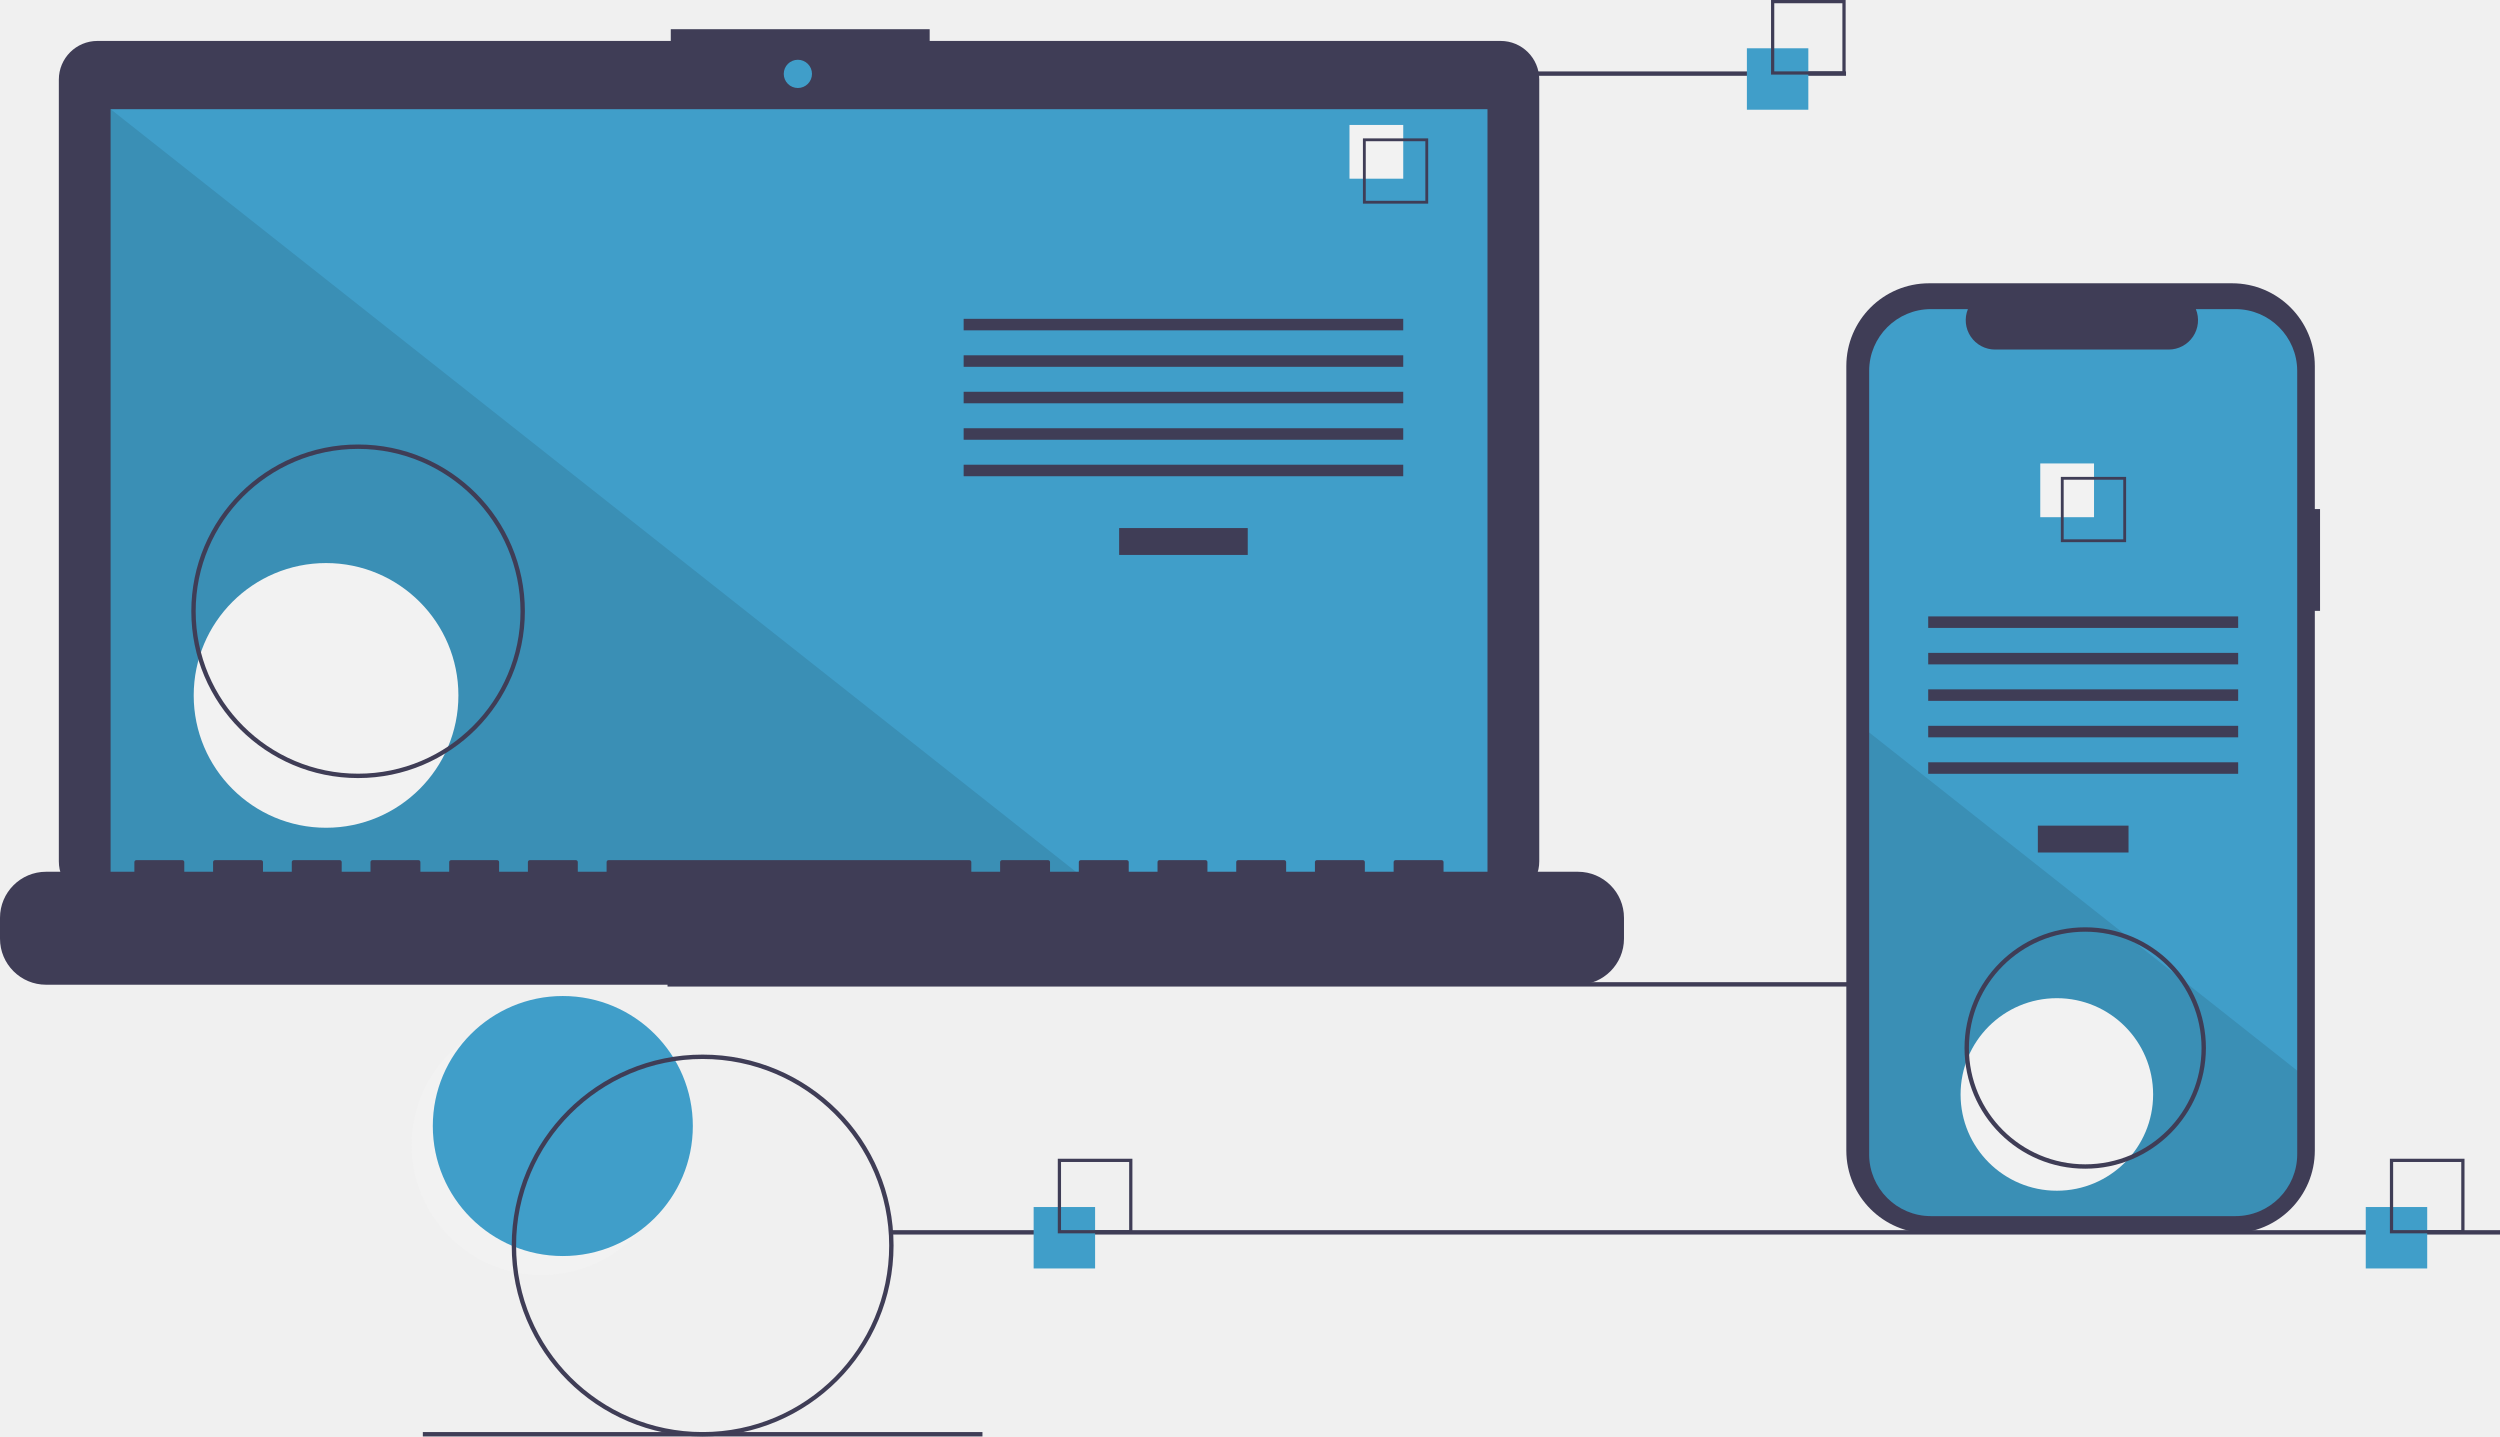
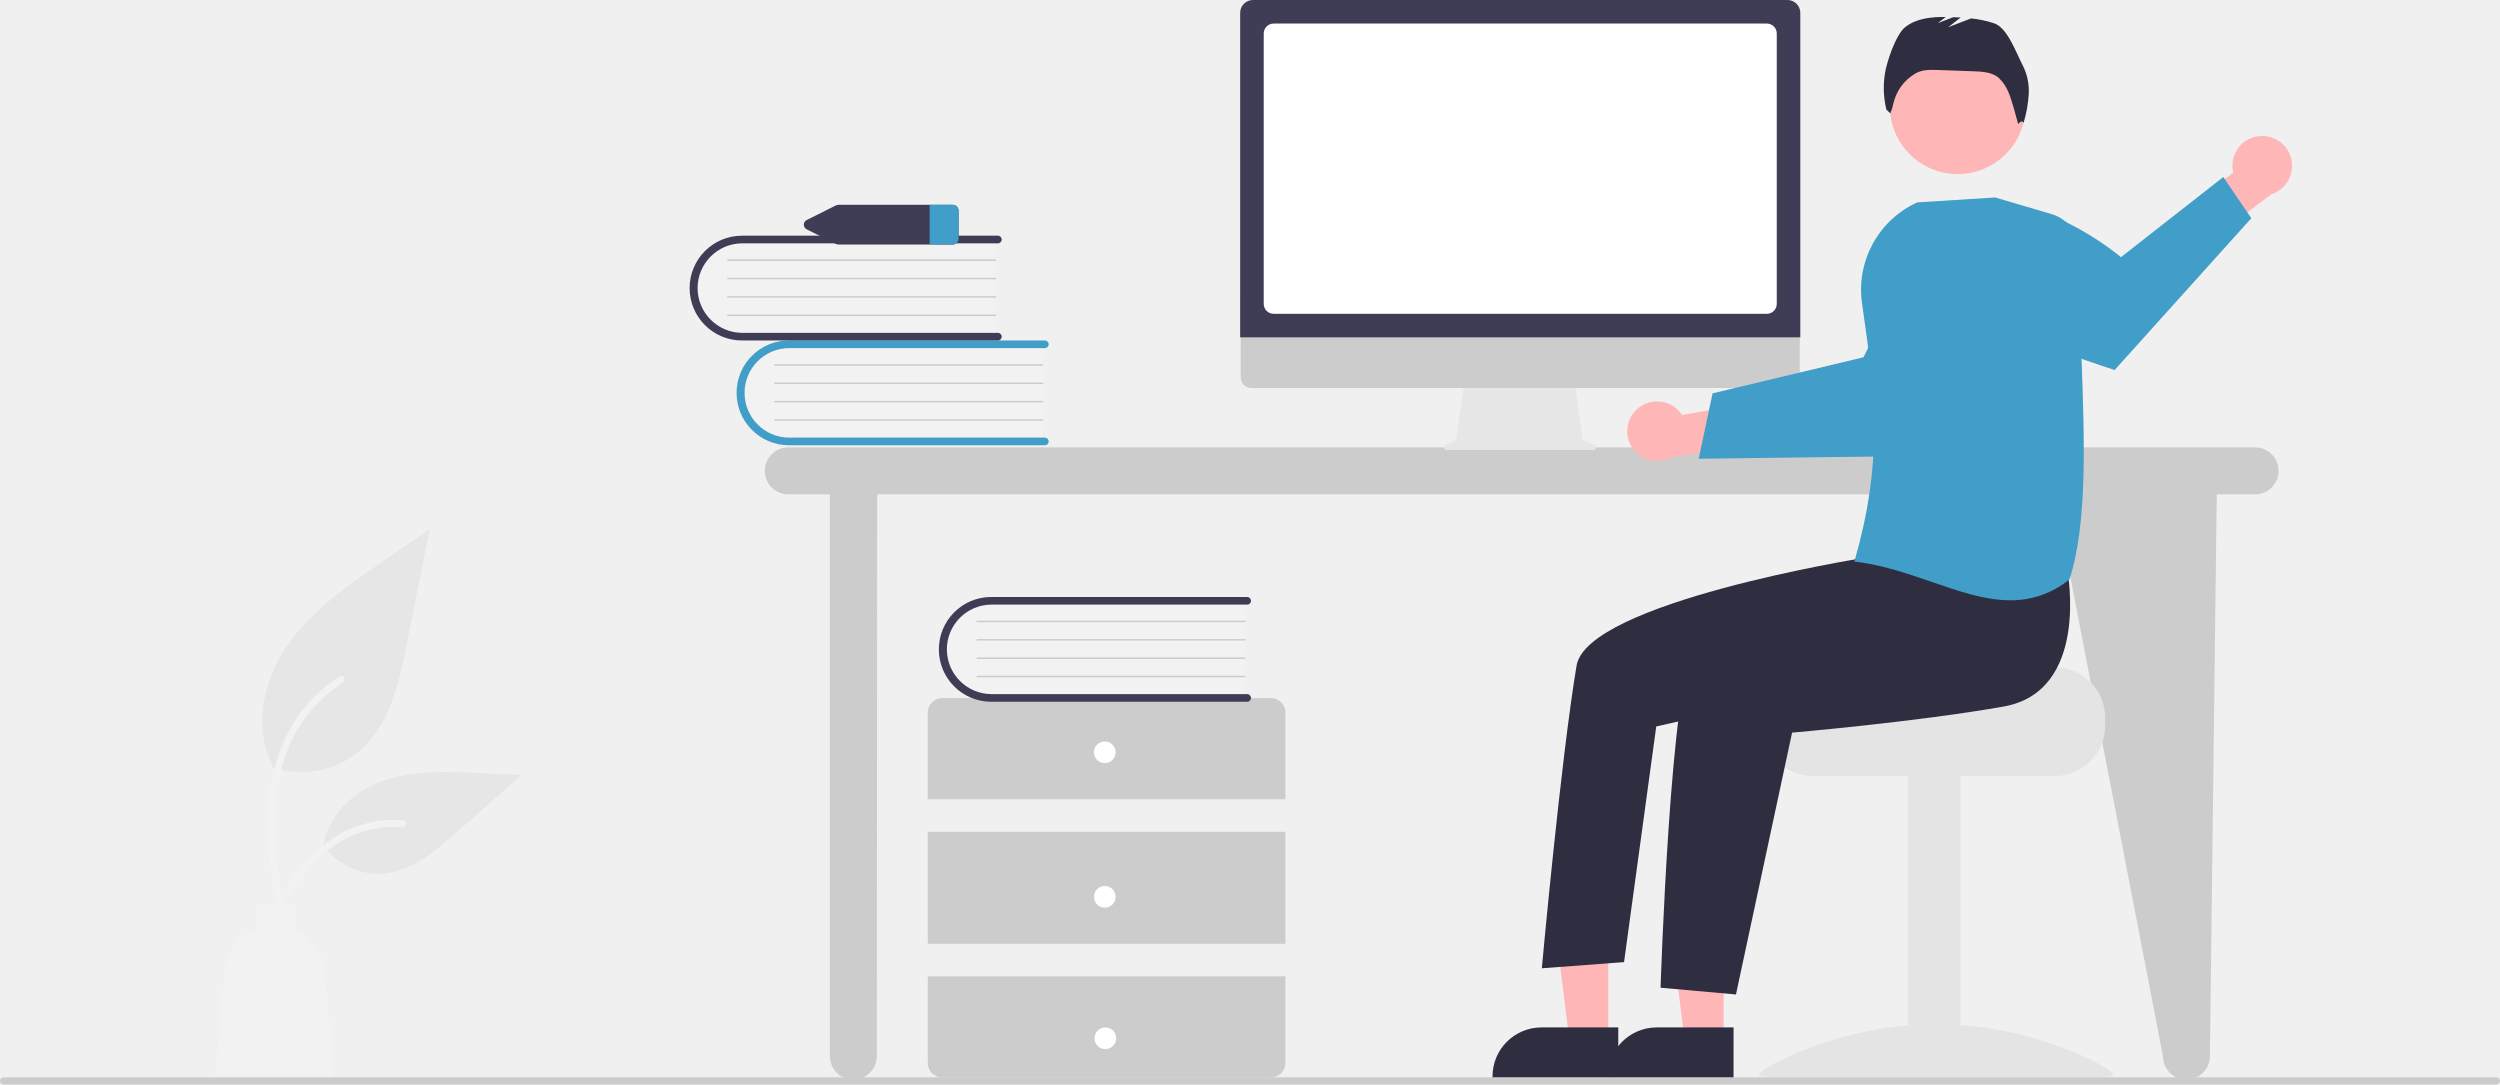
- <svg xmlns="http://www.w3.org/2000/svg" data-name="Layer 1" width="1139.171" height="654.543" viewBox="0 0 1139.171 654.543">
-   <circle cx="246.827" cy="521.765" r="59.243" fill="#f2f2f2" />
-   <circle cx="256.46" cy="513.095" r="59.243" fill="#409ec9" />
-   <rect x="304.171" y="447.543" width="733" height="2" fill="#3f3d56" />
-   <path d="M714.207,141.381H454.038v-5.362h-117.971v5.362H74.825a17.599,17.599,0,0,0-17.599,17.599V515.231a17.599,17.599,0,0,0,17.599,17.599H714.207a17.599,17.599,0,0,0,17.599-17.599V158.979A17.599,17.599,0,0,0,714.207,141.381Z" transform="translate(-30.41456 -122.7284)" fill="#3f3d56" />
-   <rect x="50.406" y="49.754" width="627.391" height="353.913" fill="#409ec9" />
-   <circle cx="363.565" cy="33.667" r="6.435" fill="#409ec9" />
-   <polygon points="498.374 403.667 50.406 403.667 50.406 49.754 498.374 403.667" opacity="0.1" />
-   <circle cx="148.574" cy="316.876" r="60.307" fill="#f2f2f2" />
-   <rect x="509.953" y="240.622" width="58.605" height="12.246" fill="#3f3d56" />
-   <rect x="439.102" y="145.279" width="200.307" height="5.248" fill="#3f3d56" />
-   <rect x="439.102" y="161.898" width="200.307" height="5.248" fill="#3f3d56" />
-   <rect x="439.102" y="178.518" width="200.307" height="5.248" fill="#3f3d56" />
-   <rect x="439.102" y="195.137" width="200.307" height="5.248" fill="#3f3d56" />
-   <rect x="439.102" y="211.756" width="200.307" height="5.248" fill="#3f3d56" />
-   <rect x="614.917" y="56.934" width="24.492" height="24.492" fill="#f2f2f2" />
-   <path d="M681.195,215.525h-29.74v-29.74h29.74Zm-28.447-1.293h27.154V187.078H652.748Z" transform="translate(-30.41456 -122.7284)" fill="#3f3d56" />
-   <path d="M749.422,519.96H688.192v-4.412a.875.875,0,0,0-.875-.875h-20.993a.875.875,0,0,0-.875.875v4.412H652.329v-4.412a.875.875,0,0,0-.875-.875H630.462a.875.875,0,0,0-.875.875v4.412H616.467v-4.412a.875.875,0,0,0-.875-.875H594.599a.875.875,0,0,0-.875.875v4.412H580.604v-4.412a.875.875,0,0,0-.875-.875H558.736a.875.875,0,0,0-.875.875v4.412H544.741v-4.412a.875.875,0,0,0-.875-.875H522.873a.875.875,0,0,0-.875.875v4.412H508.878v-4.412a.875.875,0,0,0-.875-.875h-20.993a.875.875,0,0,0-.875.875v4.412H473.015v-4.412a.875.875,0,0,0-.875-.875H307.696a.875.875,0,0,0-.875.875v4.412H293.701v-4.412a.875.875,0,0,0-.875-.875H271.833a.875.875,0,0,0-.875.875v4.412H257.838v-4.412a.875.875,0,0,0-.875-.875h-20.993a.875.875,0,0,0-.875.875v4.412H221.975v-4.412a.875.875,0,0,0-.875-.875H200.107a.875.875,0,0,0-.875.875v4.412H186.112v-4.412a.875.875,0,0,0-.875-.875H164.244a.875.875,0,0,0-.875.875v4.412H150.249v-4.412a.875.875,0,0,0-.875-.875H128.381a.875.875,0,0,0-.875.875v4.412H114.386v-4.412a.875.875,0,0,0-.875-.875H92.519a.875.875,0,0,0-.875.875v4.412H51.407a20.993,20.993,0,0,0-20.993,20.993v9.492A20.993,20.993,0,0,0,51.407,571.438H749.422a20.993,20.993,0,0,0,20.993-20.993v-9.492A20.993,20.993,0,0,0,749.422,519.96Z" transform="translate(-30.41456 -122.7284)" fill="#3f3d56" />
-   <path d="M193.586,477.272a76,76,0,1,1,76-76A76.086,76.086,0,0,1,193.586,477.272Zm0-150a74,74,0,1,0,74,74A74.084,74.084,0,0,0,193.586,327.272Z" transform="translate(-30.41456 -122.7284)" fill="#3f3d56" />
-   <rect x="586.171" y="32.543" width="255" height="2" fill="#3f3d56" />
-   <rect x="406.171" y="560.543" width="733" height="2" fill="#3f3d56" />
-   <rect x="192.672" y="652.543" width="255" height="2" fill="#3f3d56" />
-   <rect x="471" y="550" width="28" height="28" fill="#409ec9" />
-   <path d="M546.415,684.728h-34v-34h34Zm-32.522-1.478H544.936V652.207H513.893Z" transform="translate(-30.41456 -122.7284)" fill="#3f3d56" />
-   <rect x="796" y="22" width="28" height="28" fill="#409ec9" />
-   <path d="M871.415,156.728h-34v-34h34Zm-32.522-1.478H869.936V124.207H838.893Z" transform="translate(-30.41456 -122.7284)" fill="#3f3d56" />
-   <rect x="1078" y="550" width="28" height="28" fill="#409ec9" />
-   <path d="M1153.415,684.728h-34v-34h34Zm-32.522-1.478h31.043V652.207h-31.043Z" transform="translate(-30.41456 -122.7284)" fill="#3f3d56" />
-   <path d="M1087.586,354.687h-2.379V289.525a37.714,37.714,0,0,0-37.714-37.714H909.44A37.714,37.714,0,0,0,871.726,289.525V647.006A37.714,37.714,0,0,0,909.44,684.72h138.053a37.714,37.714,0,0,0,37.714-37.714V401.07h2.379Z" transform="translate(-30.41456 -122.7284)" fill="#3f3d56" />
-   <path d="M1077.176,291.742v356.96a28.165,28.165,0,0,1-28.16,28.17H910.296a28.165,28.165,0,0,1-28.16-28.17v-356.96a28.163,28.163,0,0,1,28.16-28.16h16.83a13.379,13.379,0,0,0,12.39,18.43h79.09a13.379,13.379,0,0,0,12.39-18.43h18.02A28.163,28.163,0,0,1,1077.176,291.742Z" transform="translate(-30.41456 -122.7284)" fill="#409ec9" />
-   <rect x="928.58" y="376.218" width="41.324" height="12.246" fill="#3f3d56" />
-   <rect x="878.621" y="280.875" width="141.24" height="5.248" fill="#3f3d56" />
-   <rect x="878.621" y="297.494" width="141.24" height="5.248" fill="#3f3d56" />
-   <rect x="878.621" y="314.114" width="141.24" height="5.248" fill="#3f3d56" />
-   <rect x="878.621" y="330.733" width="141.24" height="5.248" fill="#3f3d56" />
-   <rect x="878.621" y="347.352" width="141.24" height="5.248" fill="#3f3d56" />
-   <rect x="929.684" y="211.179" width="24.492" height="24.492" fill="#f2f2f2" />
-   <path d="M969.474,340.032v29.74h29.74v-29.74Zm28.45,28.45h-27.16v-27.16h27.16Z" transform="translate(-30.41456 -122.7284)" fill="#3f3d56" />
-   <path d="M1077.176,610.582v38.12a28.165,28.165,0,0,1-28.16,28.17H910.296a28.165,28.165,0,0,1-28.16-28.17v-192.21l116.87,92.33,2,1.58,21.74,17.17,2.03,1.61Z" transform="translate(-30.41456 -122.7284)" opacity="0.1" />
-   <circle cx="937.241" cy="498.707" r="43.868" fill="#f2f2f2" />
-   <path d="M350.586,777.272a87,87,0,1,1,87-87A87.099,87.099,0,0,1,350.586,777.272Zm0-172a85,85,0,1,0,85,85A85.096,85.096,0,0,0,350.586,605.272Z" transform="translate(-30.41456 -122.7284)" fill="#3f3d56" />
-   <path d="M980.586,655.272a55,55,0,1,1,55-55A55.062,55.062,0,0,1,980.586,655.272Zm0-108a53,53,0,1,0,53,53A53.06,53.06,0,0,0,980.586,547.272Z" transform="translate(-30.41456 -122.7284)" fill="#3f3d56" />
+ <svg xmlns="http://www.w3.org/2000/svg" data-name="Layer 1" width="100%" height="424.837" viewBox="0 0 979.327 424.837">
+   <path d="M993.718,412.839H419.142a9.199,9.199,0,0,0,0,18.398H435.417V651.303a9.199,9.199,0,0,0,18.398,0l.14-220.065h461.156l42.52,220.065a9.199,9.199,0,1,0,18.398,0l2.676-220.065h15.014a9.199,9.199,0,0,0,0-18.398Z" transform="translate(-110.3366 -237.5817)" fill="#ccc" class="svg-elem-1" />
+   <path d="M518.737,371.85v38.955H421.141a19.489,19.489,0,1,1-1.355-38.955q.677-.024,1.355,0Z" transform="translate(-110.3366 -237.5817)" fill="#f2f2f2" class="svg-elem-2" />
+   <path d="M521.134,410.506a1.499,1.499,0,0,1-1.498,1.498H419.403a20.526,20.526,0,0,1,0-41.052H519.636a1.498,1.498,0,1,1,0,2.997H419.403a17.53,17.53,0,0,0,0,35.059H519.636A1.499,1.499,0,0,1,521.134,410.506Z" transform="translate(-110.3366 -237.5817)" fill="#409ec9" class="svg-elem-3" />
+   <path d="M518.737,380.84H413.859a.3.3,0,0,1-.006-.599H518.737a.3.3,0,0,1,0,.599Z" transform="translate(-110.3366 -237.5817)" fill="#ccc" class="svg-elem-4" />
+   <path d="M518.737,388.032H413.859a.3.3,0,0,1-.006-.599H518.737a.3.3,0,0,1,0,.599Z" transform="translate(-110.3366 -237.5817)" fill="#ccc" class="svg-elem-5" />
+   <path d="M518.737,395.223H413.859a.3.3,0,0,1-.006-.599H518.737a.3.3,0,0,1,0,.599Z" transform="translate(-110.3366 -237.5817)" fill="#ccc" class="svg-elem-6" />
+   <path d="M518.737,402.415H413.859a.3.3,0,0,1-.006-.599H518.737a.3.3,0,0,1,0,.599Z" transform="translate(-110.3366 -237.5817)" fill="#ccc" class="svg-elem-7" />
+   <path d="M500.339,330.809v38.955H402.743a19.489,19.489,0,0,1-1.355-38.955q.677-.024,1.355,0Z" transform="translate(-110.3366 -237.5817)" fill="#f2f2f2" class="svg-elem-8" />
+   <path d="M502.737,369.464a1.499,1.499,0,0,1-1.498,1.498H401.005a20.526,20.526,0,0,1,0-41.052H501.239a1.498,1.498,0,1,1,0,2.997H401.005a17.53,17.53,0,0,0,0,35.059H501.239A1.499,1.499,0,0,1,502.737,369.464Z" transform="translate(-110.3366 -237.5817)" fill="#3f3d56" class="svg-elem-9" />
+   <path d="M500.339,339.799H395.461a.3.3,0,0,1-.006-.599H500.339a.3.3,0,0,1,0,.599Z" transform="translate(-110.3366 -237.5817)" fill="#ccc" class="svg-elem-10" />
+   <path d="M500.339,346.991H395.461a.3.3,0,0,1-.006-.599H500.339a.3.3,0,0,1,0,.599Z" transform="translate(-110.3366 -237.5817)" fill="#ccc" class="svg-elem-11" />
+   <path d="M500.339,354.182H395.461a.3.3,0,0,1-.006-.599H500.339a.3.3,0,0,1,0,.599Z" transform="translate(-110.3366 -237.5817)" fill="#ccc" class="svg-elem-12" />
+   <path d="M500.339,361.374H395.461a.3.3,0,0,1-.006-.599H500.339a.3.3,0,0,1,0,.599Z" transform="translate(-110.3366 -237.5817)" fill="#ccc" class="svg-elem-13" />
+   <path d="M613.874,550.683V516.718a5.661,5.661,0,0,0-5.661-5.661H479.428a5.661,5.661,0,0,0-5.661,5.661v33.965Z" transform="translate(-110.3366 -237.5817)" fill="#ccc" class="svg-elem-14" />
+   <rect x="363.431" y="325.839" width="140.106" height="43.872" fill="#ccc" class="svg-elem-15" />
+   <path d="M473.768,620.029V653.994a5.661,5.661,0,0,0,5.661,5.661H608.213a5.661,5.661,0,0,0,5.661-5.661V620.029Z" transform="translate(-110.3366 -237.5817)" fill="#ccc" class="svg-elem-16" />
+   <circle cx="432.776" cy="294.704" r="4.246" fill="#fff" class="svg-elem-17" />
+   <circle cx="432.776" cy="351.312" r="4.246" fill="#fff" class="svg-elem-18" />
+   <circle cx="433.004" cy="406.722" r="4.246" fill="#fff" class="svg-elem-19" />
+   <path d="M597.989,472.331v38.955H500.393a19.489,19.489,0,0,1-1.356-38.955q.678-.024,1.356,0Z" transform="translate(-110.3366 -237.5817)" fill="#f2f2f2" class="svg-elem-20" />
+   <path d="M600.386,510.986a1.499,1.499,0,0,1-1.498,1.498H498.655a20.526,20.526,0,0,1-.025-41.052H598.888a1.498,1.498,0,1,1,0,2.997H498.655a17.53,17.53,0,0,0,0,35.059H598.888A1.499,1.499,0,0,1,600.386,510.986Z" transform="translate(-110.3366 -237.5817)" fill="#3f3d56" class="svg-elem-21" />
+   <path d="M597.989,481.32H493.111a.3.3,0,0,1-.006-.599H597.989a.3.3,0,0,1,0,.599Z" transform="translate(-110.3366 -237.5817)" fill="#ccc" class="svg-elem-22" />
+   <path d="M597.989,488.512H493.111a.3.3,0,0,1-.006-.599H597.989a.3.3,0,0,1,0,.599Z" transform="translate(-110.3366 -237.5817)" fill="#ccc" class="svg-elem-23" />
+   <path d="M597.989,495.703H493.111a.3.3,0,0,1-.006-.599H597.989a.3.3,0,0,1,0,.599Z" transform="translate(-110.3366 -237.5817)" fill="#ccc" class="svg-elem-24" />
+   <path d="M597.989,502.895H493.111a.3.3,0,0,1-.006-.599H597.989a.3.3,0,0,1,0,.599Z" transform="translate(-110.3366 -237.5817)" fill="#ccc" class="svg-elem-25" />
+   <path d="M483.367,317.814H438.902a2.747,2.747,0,0,0-1.217.283l-11.223,5.618a2.045,2.045,0,0,0,0,3.764l11.223,5.618a2.747,2.747,0,0,0,1.217.283h44.466a2.334,2.334,0,0,0,2.463-2.165v-11.237A2.334,2.334,0,0,0,483.367,317.814Z" transform="translate(-110.3366 -237.5817)" fill="#3f3d56" class="svg-elem-26" />
+   <path d="M485.83,319.979v11.237a2.334,2.334,0,0,1-2.463,2.165h-8.859V317.814h8.859A2.334,2.334,0,0,1,485.83,319.979Z" transform="translate(-110.3366 -237.5817)" fill="#409ec9" class="svg-elem-27" />
+   <path d="M216.781,537.993a35.34,35.34,0,0,0,34.126-6.011c11.953-10.032,15.7-26.56,18.749-41.864q4.509-22.633,9.019-45.266l-18.882,13.002c-13.579,9.35-27.464,18.999-36.866,32.542S209.421,522.426,216.975,537.08" transform="translate(-110.3366 -237.5817)" fill="#e6e6e6" class="svg-elem-28" />
+   <path d="M218.395,592.797c-1.911-13.921-3.876-28.02-2.536-42.09,1.191-12.496,5.003-24.7,12.764-34.707a57.736,57.736,0,0,1,14.813-13.423c1.481-.935,2.845,1.413,1.37,2.343a54.888,54.888,0,0,0-21.711,26.196c-4.727,12.023-5.486,25.128-4.671,37.9.493,7.723,1.537,15.396,2.589,23.059a1.406,1.406,0,0,1-.948,1.669,1.365,1.365,0,0,1-1.669-.948Z" transform="translate(-110.3366 -237.5817)" fill="#f2f2f2" class="svg-elem-29" />
+   <path d="M236.802,568.164a26.014,26.014,0,0,0,22.666,11.699c11.474-.545,21.04-8.553,29.651-16.156l25.47-22.488-16.857-.807c-12.122-.58-24.557-1.121-36.104,2.617s-22.195,12.735-24.306,24.686" transform="translate(-110.3366 -237.5817)" fill="#e6e6e6" class="svg-elem-30" />
+   <path d="M212.994,600.8c9.199-16.276,19.868-34.365,38.933-40.147A43.445,43.445,0,0,1,268.302,558.962c1.739.15,1.304,2.83-.431,2.68a40.361,40.361,0,0,0-26.133,6.914c-7.369,5.016-13.106,11.988-17.962,19.383-2.974,4.529-5.639,9.251-8.303,13.966-.852,1.507-3.341.419-2.479-1.105Z" transform="translate(-110.3366 -237.5817)" fill="#f2f2f2" class="svg-elem-31" />
+   <path d="M198.255,617.932a19.698,19.698,0,0,1,12.071-16.498v-9.41h15.782v9.706a19.688,19.688,0,0,1,11.414,16.202l3.711,43.138H194.544Z" transform="translate(-110.3366 -237.5817)" fill="#f2f2f2" class="svg-elem-32" />
+   <path d="M734.973,411.955l-4.695-1.977-3.221-23.536h-42.889l-3.491,23.439-4.2,2.1a.997.997,0,0,0,.446,1.89h57.663A.997.997,0,0,0,734.973,411.955Z" transform="translate(-110.3366 -237.5817)" fill="#e6e6e6" class="svg-elem-33" />
+   <path d="M811.19,389.574H600.507a4.174,4.174,0,0,1-4.165-4.174V355.691H815.354V385.4A4.174,4.174,0,0,1,811.19,389.574Z" transform="translate(-110.3366 -237.5817)" fill="#ccc" class="svg-elem-34" />
+   <path d="M815.575,369.732H596.15V242.613a5.037,5.037,0,0,1,5.032-5.032h209.361a5.038,5.038,0,0,1,5.032,5.032Z" transform="translate(-110.3366 -237.5817)" fill="#3f3d56" class="svg-elem-35" />
+   <path d="M802.469,360.506h-193.214a3.883,3.883,0,0,1-3.879-3.879V250.687a3.884,3.884,0,0,1,3.879-3.879h193.214a3.884,3.884,0,0,1,3.879,3.879V356.627A3.883,3.883,0,0,1,802.469,360.506Z" transform="translate(-110.3366 -237.5817)" fill="#fff" class="svg-elem-36" />
+   <path d="M751.58,397.887a11.616,11.616,0,0,1,17.666,2.272l26.134-4.646,6.697,15.193-36.999,6.043a11.679,11.679,0,0,1-13.499-18.862Z" transform="translate(-110.3366 -237.5817)" fill="#ffb6b6" class="svg-elem-37" />
+   <path d="M775.776,417.286l27.246-.34,3.449-.047,55.433-.698s15.053-14.361,28.161-29.146l-1.837-13.288A54.292,54.292,0,0,0,870.023,340.152C851.25,352.696,840.363,377.526,840.363,377.526l-34.37,8.221-3.438.822-21.356,5.103Z" transform="translate(-110.3366 -237.5817)" fill="#409ec9" class="svg-elem-38" />
+   <path d="M915.25,498.962H864.392c0,2.179-55.594,3.948-55.594,3.948a20.309,20.309,0,0,0-3.332,3.158,19.597,19.597,0,0,0-4.58,12.633v3.158a19.746,19.746,0,0,0,19.739,19.739h94.625a19.756,19.756,0,0,0,19.739-19.739v-3.158A19.766,19.766,0,0,0,915.25,498.962Z" transform="translate(-110.3366 -237.5817)" fill="#e4e4e4" class="svg-elem-39" />
+   <rect x="747.402" y="303.231" width="20.528" height="118.49" fill="#e4e4e4" class="svg-elem-40" />
+   <path d="M799.312,658.581c0,2.218,31.107.858,69.48.858s69.48,1.36,69.48-.858-31.107-19.807-69.48-19.807S799.312,656.363,799.312,658.581Z" transform="translate(-110.3366 -237.5817)" fill="#e4e4e4" class="svg-elem-41" />
+   <polygon points="675.186 407.461 659.908 407.46 652.64 348.531 675.188 348.532 675.186 407.461" fill="#ffb6b6" class="svg-elem-42" />
+   <path d="M789.419,659.852l-49.262-.002v-.623a19.175,19.175,0,0,1,19.174-19.174h.001l30.088.001Z" transform="translate(-110.3366 -237.5817)" fill="#2f2e41" class="svg-elem-43" />
+   <polygon points="630.031 407.461 614.753 407.46 607.485 348.531 630.033 348.532 630.031 407.461" fill="#ffb6b6" class="svg-elem-44" />
+   <path d="M744.264,659.852l-49.262-.002v-.623a19.175,19.175,0,0,1,19.174-19.174h.001l30.088.001Z" transform="translate(-110.3366 -237.5817)" fill="#2f2e41" class="svg-elem-45" />
+   <circle cx="766.887" cy="41.636" r="26.564" fill="#ffb6b6" class="svg-elem-46" />
+   <path d="M920.217,461.224s8.913,47.131-25,53.132-82.866,10.22-82.866,10.22L790.367,627.143l-29.534-2.637s3.928-123.467,13.588-133.127,70.712-38.583,70.712-38.583Z" transform="translate(-110.3366 -237.5817)" fill="#2f2e41" class="svg-elem-47" />
+   <path d="M853.983,441.471,839.151,456.351s-107.094,17.25-111.226,41.985c-6.237,37.344-13.605,118.552-13.605,118.552l32.199-2.415,12.626-92.311,51.518-11.719L869.277,478.5Z" transform="translate(-110.3366 -237.5817)" fill="#2f2e41" class="svg-elem-48" />
+   <path d="M902.785,263.361c-2.622-4.948-5.954-14.808-11.247-16.637a42.077,42.077,0,0,0-9.058-1.93l-8.996,3.46,4.896-3.808q-1.43-.085-2.858-.139l-6.07,2.335,3.105-2.415c-5.659-.058-11.5.53-15.885,3.975-3.738,2.937-7.442,14.062-8.041,18.778a35.917,35.917,0,0,0,.66,13.531l1.537,1.462a18.859,18.859,0,0,0,1.206-3.839,18.181,18.181,0,0,1,8.703-11.806l.084-.047c2.578-1.451,5.707-1.384,8.663-1.278l14.042.505c3.378.122,7.016.335,9.65,2.454a15.888,15.888,0,0,1,3.858,5.589c1.309,2.641,3.866,12.604,3.866,12.604s1.447-1.881,2.14-.481a48.398,48.398,0,0,0,2.014-11.233A22.009,22.009,0,0,0,902.785,263.361Z" transform="translate(-110.3366 -237.5817)" fill="#2f2e41" class="svg-elem-49" />
+   <path d="M995.694,290.883A11.616,11.616,0,0,0,985.181,305.261l-21.361,15.757,6.41,15.317,29.854-22.676a11.679,11.679,0,0,0-4.389-22.776Z" transform="translate(-110.3366 -237.5817)" fill="#ffb6b6" class="svg-elem-50" />
+   <path d="M992.256,323.052l-53.551,59.474s-25.609-8.198-45.415-17.086l-8.898-27.328a54.343,54.343,0,0,1-2.601-19.664c27.456-7.306,59.391,19.879,59.391,19.879l40.085-31.399Z" transform="translate(-110.3366 -237.5817)" fill="#409ec9" class="svg-elem-51" />
+   <path d="M867.301,465.617c-9.554-3.3-19.433-6.713-30.089-7.994l-.458-.055.126-.443c11.031-38.731,8.278-63.507,2.872-100.723a37.591,37.591,0,0,1,21.548-39.501l.065-.03,30.434-1.934.069-.004,22.134,6.51a15.183,15.183,0,0,1,10.867,14.831c-.24,12.239.269,25.904.807,40.371,1.208,32.456,2.457,66.016-4.63,87.792l-.037.114-.095.074a36.099,36.099,0,0,1-23.081,8.108C887.901,472.732,877.762,469.23,867.301,465.617Z" transform="translate(-110.3366 -237.5817)" fill="#409ec9" class="svg-elem-52" />
+   <path d="M1088.248,662.418H111.752a1.415,1.415,0,1,1,0-2.83h976.496a1.415,1.415,0,1,1,0,2.83Z" transform="translate(-110.3366 -237.5817)" fill="#ccc" class="svg-elem-53" />
</svg>
